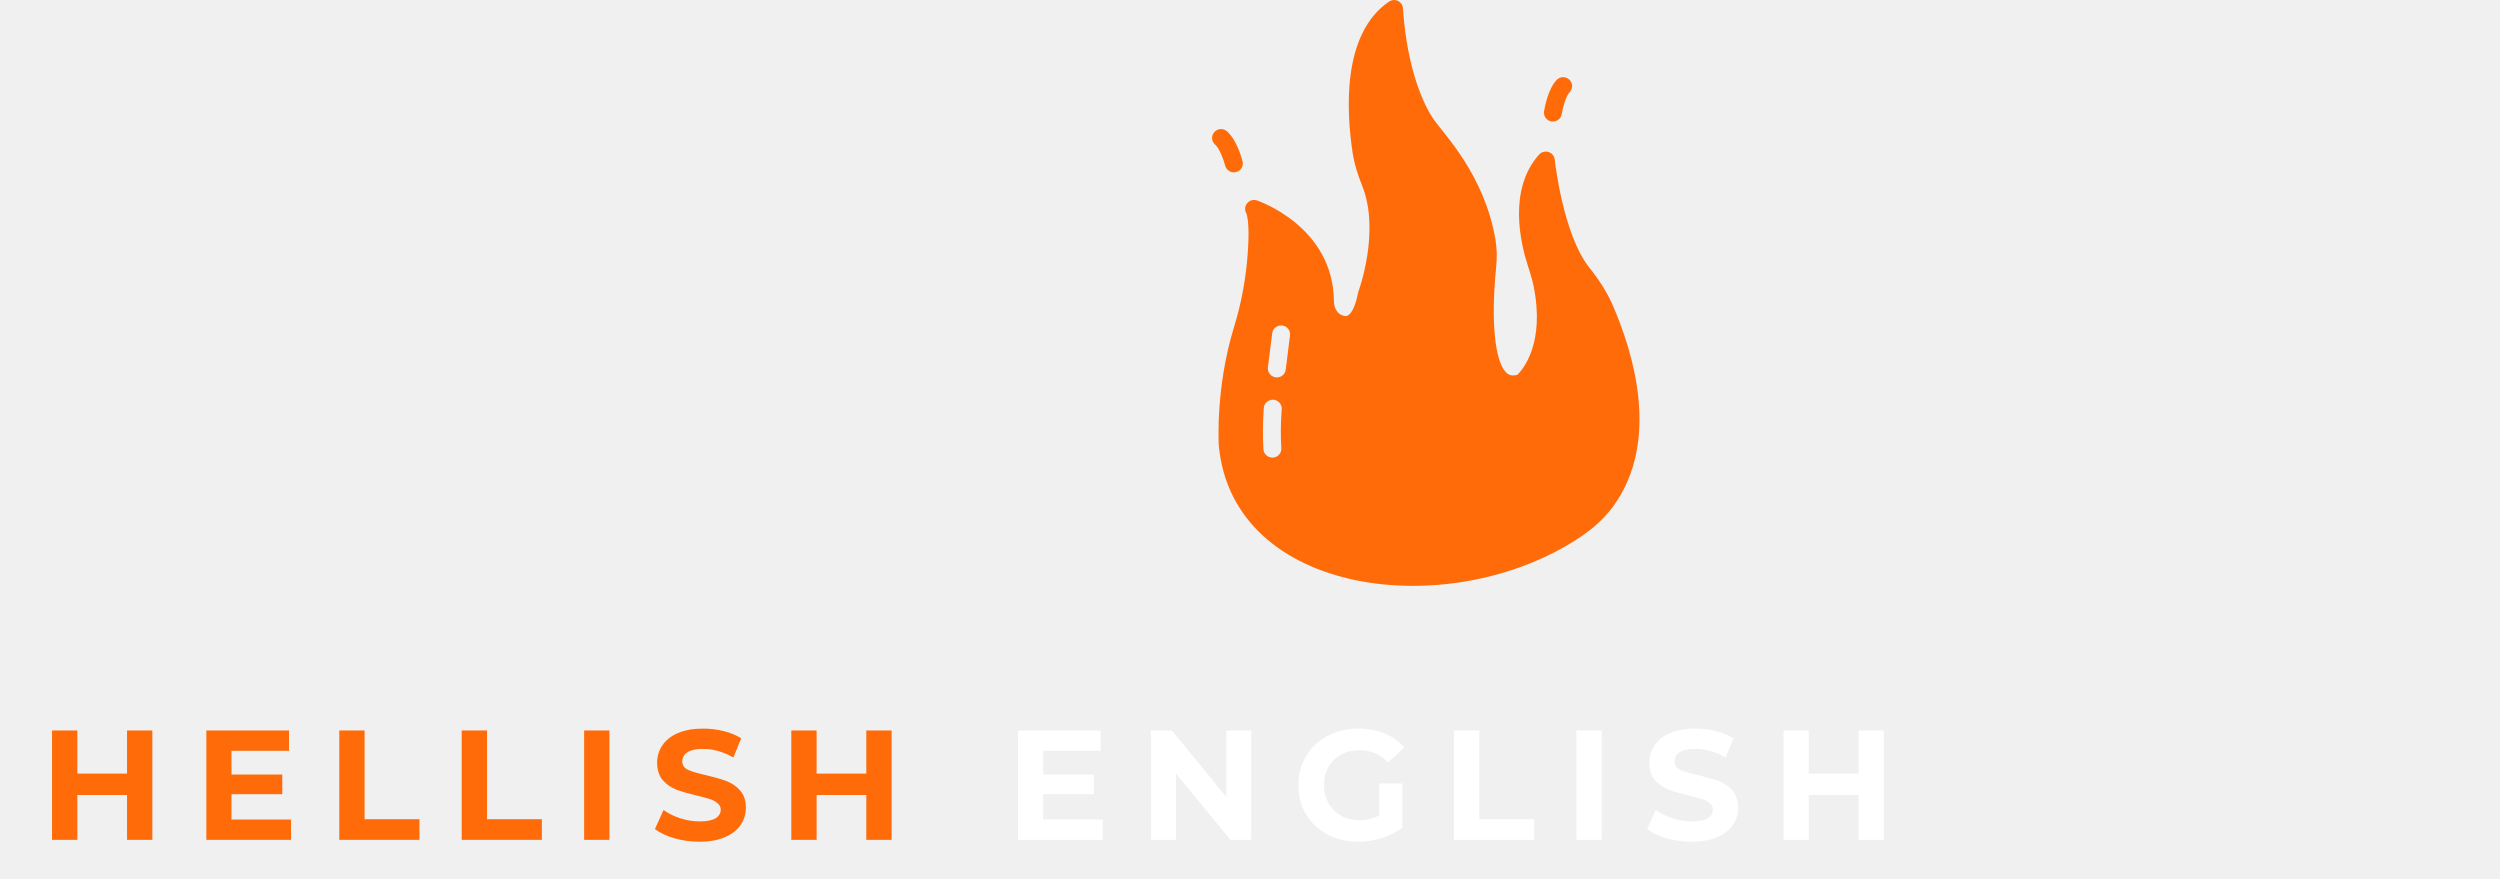
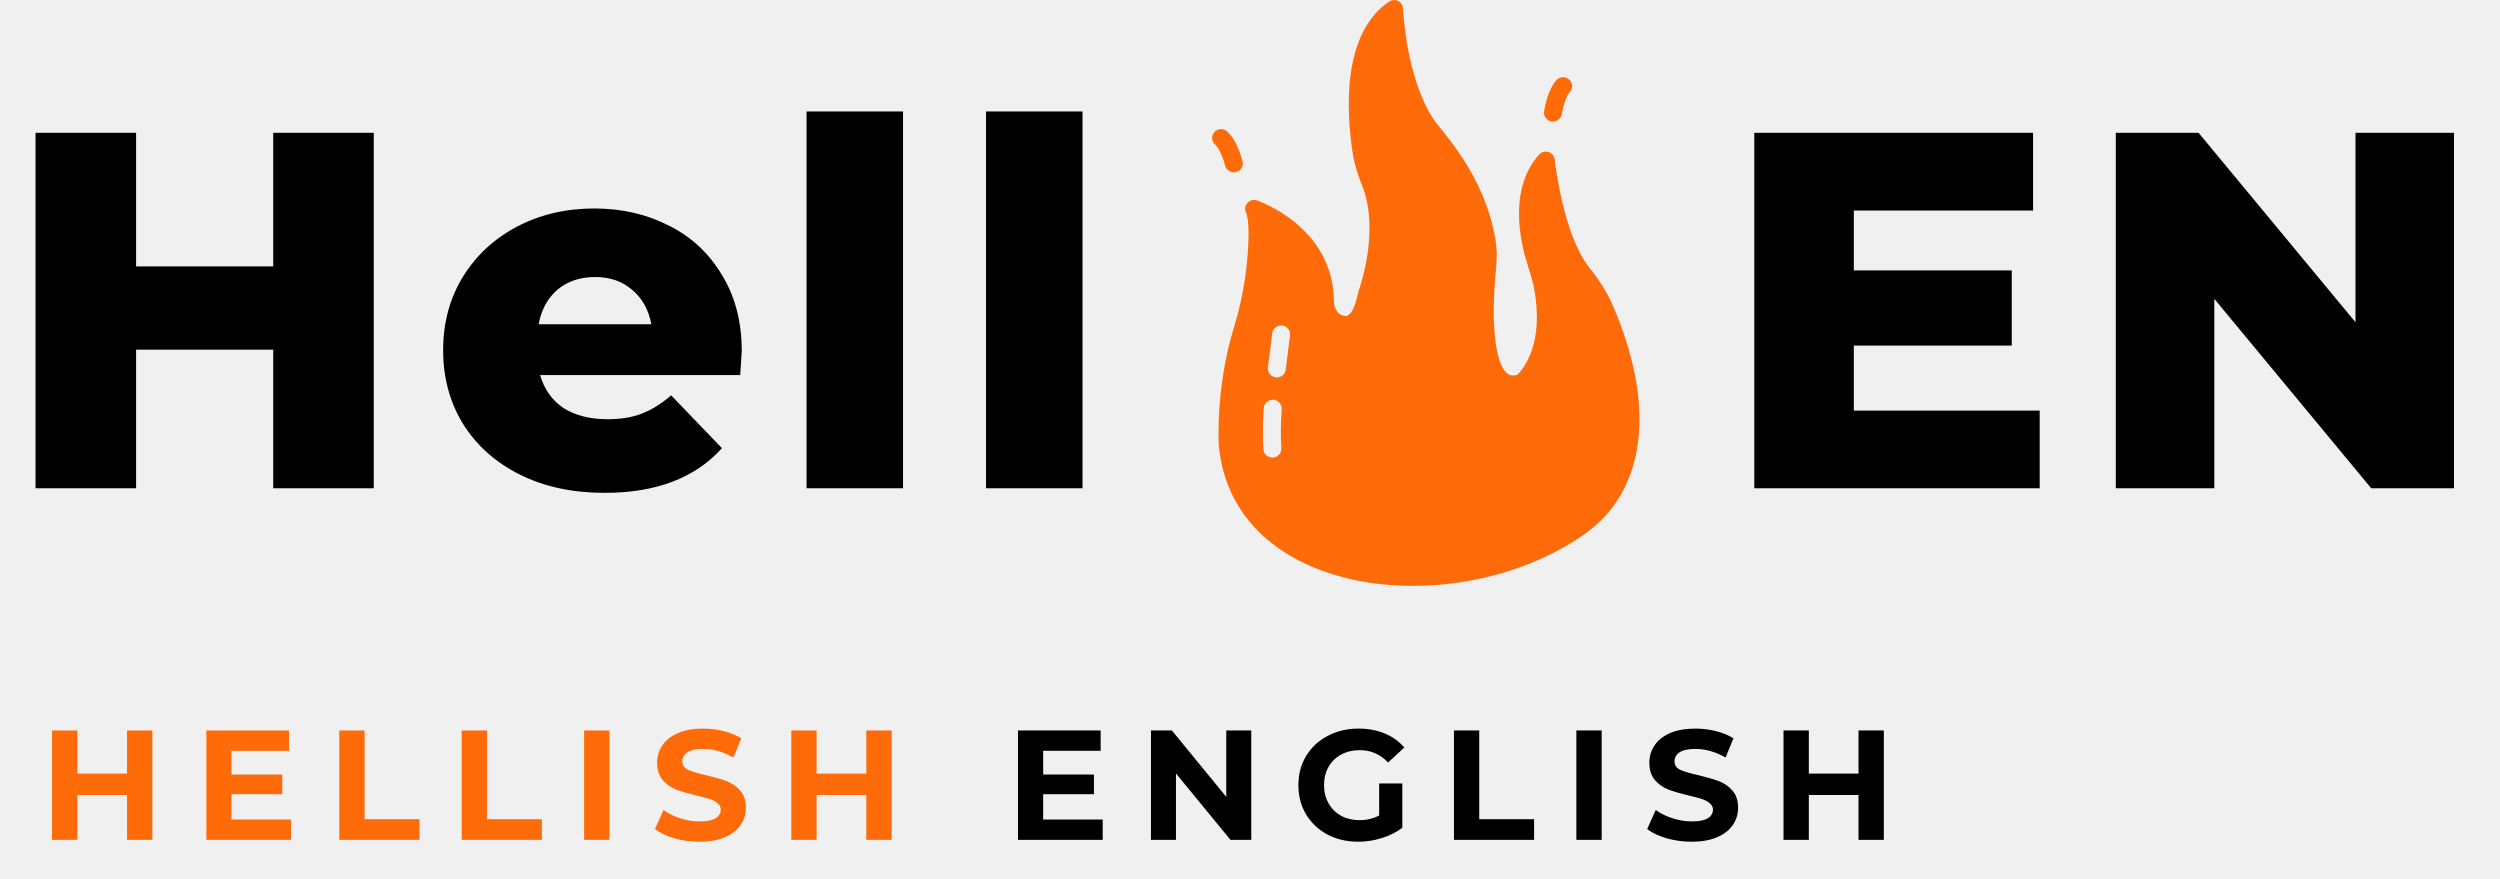
<svg xmlns="http://www.w3.org/2000/svg" width="128" height="45" viewBox="0 0 128 45" fill="none">
-   <path d="M19.136 6.8V25H13.988V17.902H6.968V25H1.82V6.8H6.968V13.638H13.988V6.8H19.136ZM37.977 17.98C37.977 18.015 37.951 18.422 37.899 19.202H27.655C27.863 19.93 28.262 20.493 28.851 20.892C29.458 21.273 30.212 21.464 31.113 21.464C31.789 21.464 32.37 21.369 32.855 21.178C33.358 20.987 33.861 20.675 34.363 20.242L36.963 22.946C35.594 24.471 33.592 25.234 30.957 25.234C29.311 25.234 27.863 24.922 26.615 24.298C25.367 23.674 24.397 22.807 23.703 21.698C23.027 20.589 22.689 19.332 22.689 17.928C22.689 16.541 23.019 15.302 23.677 14.21C24.353 13.101 25.281 12.234 26.459 11.61C27.638 10.986 28.964 10.674 30.437 10.674C31.841 10.674 33.115 10.969 34.259 11.558C35.403 12.13 36.305 12.971 36.963 14.08C37.639 15.172 37.977 16.472 37.977 17.98ZM30.463 14.184C29.701 14.184 29.059 14.401 28.539 14.834C28.037 15.267 27.716 15.857 27.577 16.602H33.349C33.211 15.857 32.881 15.267 32.361 14.834C31.859 14.401 31.226 14.184 30.463 14.184ZM41.295 5.708H46.235V25H41.295V5.708ZM50.485 5.708H55.425V25H50.485V5.708Z" />
+   <path d="M19.136 6.8V25H13.988V17.902H6.968V25H1.82V6.8H6.968V13.638H13.988V6.8H19.136ZM37.977 17.98C37.977 18.015 37.951 18.422 37.899 19.202H27.655C27.863 19.93 28.262 20.493 28.851 20.892C29.458 21.273 30.212 21.464 31.113 21.464C31.789 21.464 32.37 21.369 32.855 21.178C33.358 20.987 33.861 20.675 34.363 20.242L36.963 22.946C35.594 24.471 33.592 25.234 30.957 25.234C29.311 25.234 27.863 24.922 26.615 24.298C25.367 23.674 24.397 22.807 23.703 21.698C23.027 20.589 22.689 19.332 22.689 17.928C22.689 16.541 23.019 15.302 23.677 14.21C24.353 13.101 25.281 12.234 26.459 11.61C27.638 10.986 28.964 10.674 30.437 10.674C31.841 10.674 33.115 10.969 34.259 11.558C35.403 12.13 36.305 12.971 36.963 14.08C37.639 15.172 37.977 16.472 37.977 17.98ZM30.463 14.184C29.701 14.184 29.059 14.401 28.539 14.834C28.037 15.267 27.716 15.857 27.577 16.602H33.349C33.211 15.857 32.881 15.267 32.361 14.834C31.859 14.401 31.226 14.184 30.463 14.184ZM41.295 5.708H46.235V25H41.295V5.708ZM50.485 5.708H55.425V25H50.485V5.708Z" fill="currentColor" />
  <path d="M7.8 37.4V43H6.504V40.704H3.96V43H2.664V37.4H3.96V39.608H6.504V37.4H7.8ZM14.901 41.96V43H10.565V37.4H14.797V38.44H11.853V39.656H14.453V40.664H11.853V41.96H14.901ZM17.372 37.4H18.668V41.944H21.476V43H17.372V37.4ZM23.64 37.4H24.936V41.944H27.744V43H23.64V37.4ZM29.908 37.4H31.204V43H29.908V37.4ZM35.813 43.096C35.371 43.096 34.941 43.037 34.525 42.92C34.115 42.797 33.784 42.64 33.533 42.448L33.973 41.472C34.213 41.648 34.499 41.789 34.829 41.896C35.16 42.003 35.491 42.056 35.821 42.056C36.189 42.056 36.461 42.003 36.637 41.896C36.813 41.784 36.901 41.637 36.901 41.456C36.901 41.323 36.848 41.213 36.741 41.128C36.64 41.037 36.507 40.965 36.341 40.912C36.181 40.859 35.963 40.8 35.685 40.736C35.259 40.635 34.909 40.533 34.637 40.432C34.365 40.331 34.131 40.168 33.933 39.944C33.741 39.72 33.645 39.421 33.645 39.048C33.645 38.723 33.733 38.429 33.909 38.168C34.085 37.901 34.349 37.691 34.701 37.536C35.059 37.381 35.493 37.304 36.005 37.304C36.363 37.304 36.712 37.347 37.053 37.432C37.395 37.517 37.693 37.64 37.949 37.8L37.549 38.784C37.032 38.491 36.515 38.344 35.997 38.344C35.635 38.344 35.365 38.403 35.189 38.52C35.019 38.637 34.933 38.792 34.933 38.984C34.933 39.176 35.032 39.32 35.229 39.416C35.432 39.507 35.739 39.597 36.149 39.688C36.576 39.789 36.925 39.891 37.197 39.992C37.469 40.093 37.701 40.253 37.893 40.472C38.091 40.691 38.189 40.987 38.189 41.36C38.189 41.68 38.099 41.973 37.917 42.24C37.741 42.501 37.475 42.709 37.117 42.864C36.76 43.019 36.325 43.096 35.813 43.096ZM45.651 37.4V43H44.355V40.704H41.811V43H40.515V37.4H41.811V39.608H44.355V37.4H45.651Z" fill="#FF6B09" />
-   <path d="M56.458 41.96V43H52.121V37.4H56.353V38.44H53.41V39.656H56.01V40.664H53.41V41.96H56.458ZM64.065 37.4V43H63.001L60.209 39.6V43H58.929V37.4H60.001L62.785 40.8V37.4H64.065ZM70.614 40.112H71.798V42.384C71.494 42.613 71.142 42.789 70.742 42.912C70.342 43.035 69.939 43.096 69.534 43.096C68.952 43.096 68.43 42.973 67.966 42.728C67.502 42.477 67.136 42.133 66.87 41.696C66.608 41.253 66.478 40.755 66.478 40.2C66.478 39.645 66.608 39.149 66.87 38.712C67.136 38.269 67.504 37.925 67.974 37.68C68.443 37.429 68.971 37.304 69.558 37.304C70.048 37.304 70.494 37.387 70.894 37.552C71.294 37.717 71.63 37.957 71.902 38.272L71.07 39.04C70.67 38.619 70.187 38.408 69.622 38.408C69.264 38.408 68.947 38.483 68.67 38.632C68.392 38.781 68.176 38.992 68.022 39.264C67.867 39.536 67.79 39.848 67.79 40.2C67.79 40.547 67.867 40.856 68.022 41.128C68.176 41.4 68.39 41.613 68.662 41.768C68.939 41.917 69.254 41.992 69.606 41.992C69.979 41.992 70.315 41.912 70.614 41.752V40.112ZM74.442 37.4H75.737V41.944H78.546V43H74.442V37.4ZM80.71 37.4H82.006V43H80.71V37.4ZM86.615 43.096C86.172 43.096 85.743 43.037 85.327 42.92C84.916 42.797 84.585 42.64 84.335 42.448L84.775 41.472C85.015 41.648 85.3 41.789 85.631 41.896C85.961 42.003 86.292 42.056 86.623 42.056C86.991 42.056 87.263 42.003 87.439 41.896C87.615 41.784 87.703 41.637 87.703 41.456C87.703 41.323 87.649 41.213 87.543 41.128C87.441 41.037 87.308 40.965 87.143 40.912C86.983 40.859 86.764 40.8 86.487 40.736C86.06 40.635 85.711 40.533 85.439 40.432C85.167 40.331 84.932 40.168 84.735 39.944C84.543 39.72 84.447 39.421 84.447 39.048C84.447 38.723 84.535 38.429 84.711 38.168C84.887 37.901 85.151 37.691 85.503 37.536C85.86 37.381 86.295 37.304 86.807 37.304C87.164 37.304 87.513 37.347 87.855 37.432C88.196 37.517 88.495 37.64 88.751 37.8L88.351 38.784C87.833 38.491 87.316 38.344 86.799 38.344C86.436 38.344 86.167 38.403 85.991 38.52C85.82 38.637 85.735 38.792 85.735 38.984C85.735 39.176 85.833 39.32 86.031 39.416C86.233 39.507 86.54 39.597 86.951 39.688C87.377 39.789 87.727 39.891 87.999 39.992C88.271 40.093 88.503 40.253 88.695 40.472C88.892 40.691 88.991 40.987 88.991 41.36C88.991 41.68 88.9 41.973 88.719 42.24C88.543 42.501 88.276 42.709 87.919 42.864C87.561 43.019 87.127 43.096 86.615 43.096ZM96.452 37.4V43H95.156V40.704H92.612V43H91.316V37.4H92.612V39.608H95.156V37.4H96.452Z" fill="white" />
-   <path d="M104.432 21.022V25H89.82V6.8H104.094V10.778H94.916V13.846H103.002V17.694H94.916V21.022H104.432ZM125.645 6.8V25H121.407L113.373 15.302V25H108.329V6.8H112.567L120.601 16.498V6.8H125.645Z" />
+   <path d="M56.458 41.96V43H52.121V37.4H56.353V38.44H53.41V39.656H56.01V40.664H53.41V41.96H56.458ZM64.065 37.4V43H63.001L60.209 39.6V43H58.929V37.4H60.001L62.785 40.8V37.4H64.065ZM70.614 40.112H71.798V42.384C71.494 42.613 71.142 42.789 70.742 42.912C70.342 43.035 69.939 43.096 69.534 43.096C68.952 43.096 68.43 42.973 67.966 42.728C67.502 42.477 67.136 42.133 66.87 41.696C66.608 41.253 66.478 40.755 66.478 40.2C66.478 39.645 66.608 39.149 66.87 38.712C67.136 38.269 67.504 37.925 67.974 37.68C68.443 37.429 68.971 37.304 69.558 37.304C70.048 37.304 70.494 37.387 70.894 37.552C71.294 37.717 71.63 37.957 71.902 38.272L71.07 39.04C70.67 38.619 70.187 38.408 69.622 38.408C69.264 38.408 68.947 38.483 68.67 38.632C68.392 38.781 68.176 38.992 68.022 39.264C67.867 39.536 67.79 39.848 67.79 40.2C67.79 40.547 67.867 40.856 68.022 41.128C68.176 41.4 68.39 41.613 68.662 41.768C68.939 41.917 69.254 41.992 69.606 41.992C69.979 41.992 70.315 41.912 70.614 41.752V40.112ZM74.442 37.4H75.737V41.944H78.546V43H74.442V37.4ZM80.71 37.4H82.006V43H80.71V37.4ZM86.615 43.096C86.172 43.096 85.743 43.037 85.327 42.92C84.916 42.797 84.585 42.64 84.335 42.448L84.775 41.472C85.015 41.648 85.3 41.789 85.631 41.896C85.961 42.003 86.292 42.056 86.623 42.056C86.991 42.056 87.263 42.003 87.439 41.896C87.615 41.784 87.703 41.637 87.703 41.456C87.703 41.323 87.649 41.213 87.543 41.128C87.441 41.037 87.308 40.965 87.143 40.912C86.983 40.859 86.764 40.8 86.487 40.736C86.06 40.635 85.711 40.533 85.439 40.432C85.167 40.331 84.932 40.168 84.735 39.944C84.543 39.72 84.447 39.421 84.447 39.048C84.447 38.723 84.535 38.429 84.711 38.168C84.887 37.901 85.151 37.691 85.503 37.536C85.86 37.381 86.295 37.304 86.807 37.304C87.164 37.304 87.513 37.347 87.855 37.432C88.196 37.517 88.495 37.64 88.751 37.8L88.351 38.784C87.833 38.491 87.316 38.344 86.799 38.344C86.436 38.344 86.167 38.403 85.991 38.52C85.82 38.637 85.735 38.792 85.735 38.984C85.735 39.176 85.833 39.32 86.031 39.416C86.233 39.507 86.54 39.597 86.951 39.688C87.377 39.789 87.727 39.891 87.999 39.992C88.271 40.093 88.503 40.253 88.695 40.472C88.892 40.691 88.991 40.987 88.991 41.36C88.991 41.68 88.9 41.973 88.719 42.24C88.543 42.501 88.276 42.709 87.919 42.864C87.561 43.019 87.127 43.096 86.615 43.096ZM96.452 37.4V43H95.156V40.704H92.612V43H91.316V37.4H92.612V39.608H95.156V37.4H96.452Z" fill="currentColor" />
+   <path d="M104.432 21.022V25H89.82V6.8H104.094V10.778H94.916V13.846H103.002V17.694H94.916V21.022H104.432ZM125.645 6.8V25H121.407L113.373 15.302V25H108.329V6.8H112.567L120.601 16.498V6.8H125.645Z" fill="currentColor" />
  <path d="M82.54 15.556C82.274 14.96 81.907 14.374 81.371 13.697C80.019 11.996 79.606 8.206 79.602 8.169C79.584 7.987 79.455 7.837 79.285 7.783C79.111 7.728 78.924 7.778 78.8 7.915C77.186 9.719 77.865 12.506 78.231 13.619C78.332 13.924 78.442 14.283 78.52 14.646C79.116 17.587 77.966 18.919 77.695 19.187C77.434 19.26 77.255 19.224 77.09 19.047C76.522 18.424 76.334 16.383 76.6 13.724C76.655 13.183 76.641 12.697 76.563 12.242C76.002 8.974 73.947 6.877 73.423 6.142C71.984 4.015 71.838 0.474 71.833 0.442C71.828 0.274 71.732 0.124 71.581 0.051C71.434 -0.022 71.255 -0.013 71.118 0.083C68.716 1.715 68.923 5.646 69.257 7.842C69.335 8.351 69.486 8.869 69.748 9.524C70.678 11.865 69.564 14.887 69.555 14.915C69.546 14.942 69.537 14.965 69.532 14.992C69.39 15.737 69.152 16.183 68.886 16.183C68.858 16.183 68.831 16.178 68.799 16.169C68.473 16.101 68.304 15.756 68.299 15.456C68.281 11.578 64.39 10.274 64.348 10.26C64.174 10.206 63.982 10.256 63.863 10.396C63.739 10.537 63.716 10.733 63.798 10.896C63.844 10.992 63.991 11.41 63.89 12.887C63.803 14.215 63.56 15.528 63.17 16.787C62.245 19.806 62.391 22.665 62.401 22.801C63.112 30.542 74.246 31.899 80.853 27.537C81.577 27.06 82.168 26.515 82.604 25.915C85.042 22.551 83.608 17.983 82.54 15.556ZM65.604 22.951C65.618 23.201 65.425 23.415 65.174 23.428H65.146C64.903 23.428 64.701 23.242 64.688 23.001C64.646 22.337 64.656 21.642 64.706 20.887C64.724 20.637 64.944 20.451 65.196 20.465C65.448 20.483 65.641 20.701 65.623 20.951C65.572 21.669 65.563 22.324 65.604 22.951ZM65.829 18.924C65.801 19.156 65.604 19.324 65.375 19.324C65.357 19.324 65.338 19.324 65.316 19.319C65.068 19.287 64.889 19.065 64.917 18.815L65.137 17.06C65.169 16.815 65.393 16.637 65.65 16.665C65.902 16.697 66.081 16.924 66.049 17.174L65.829 18.924Z" fill="#FF6B09" />
  <path d="M79.439 6.219C79.189 6.18 79.018 5.949 79.056 5.701C79.085 5.516 79.25 4.57 79.7 4.095C79.873 3.912 80.162 3.902 80.348 4.074C80.532 4.246 80.542 4.534 80.368 4.717C80.178 4.918 80.016 5.494 79.962 5.839C79.923 6.084 79.693 6.257 79.439 6.219Z" fill="#FF6B09" />
  <path d="M62.73 8.483C62.642 8.145 62.424 7.587 62.215 7.405C62.024 7.24 62.005 6.952 62.172 6.764C62.339 6.575 62.628 6.555 62.819 6.722C63.313 7.151 63.571 8.076 63.618 8.257C63.681 8.5 63.533 8.747 63.288 8.81C63.038 8.872 62.792 8.722 62.73 8.483Z" fill="#FF6B09" />
</svg>
